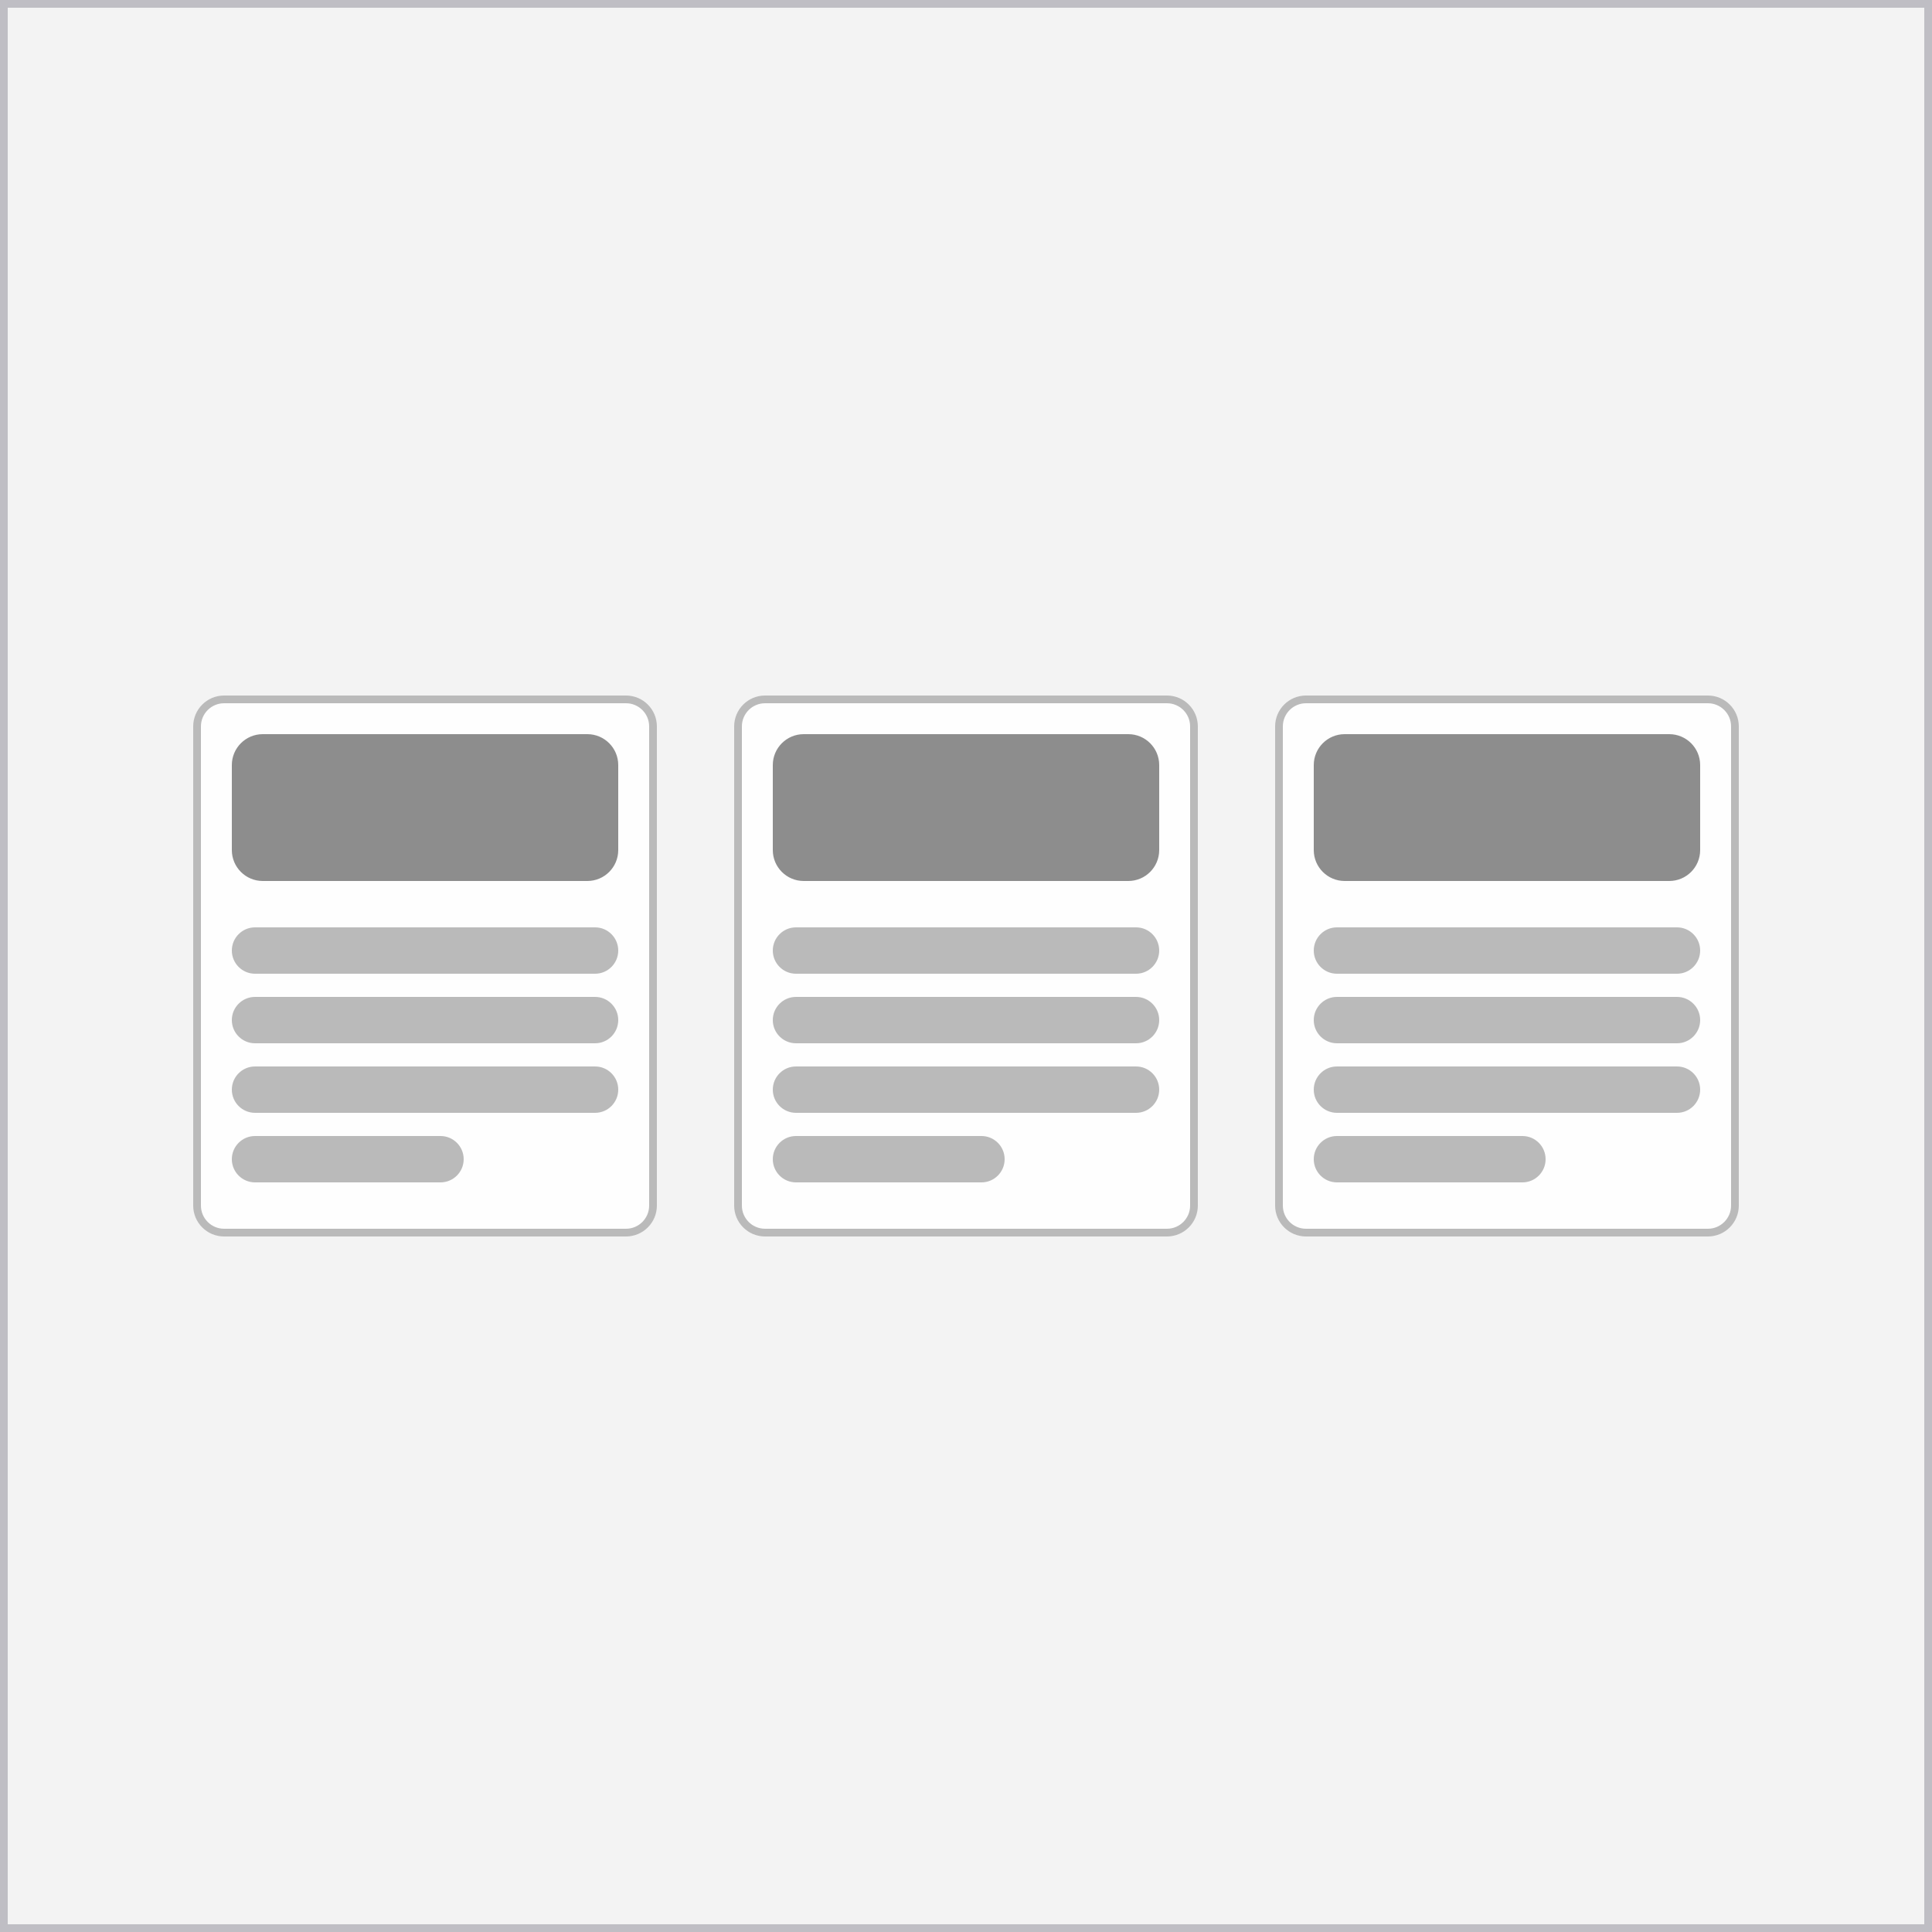
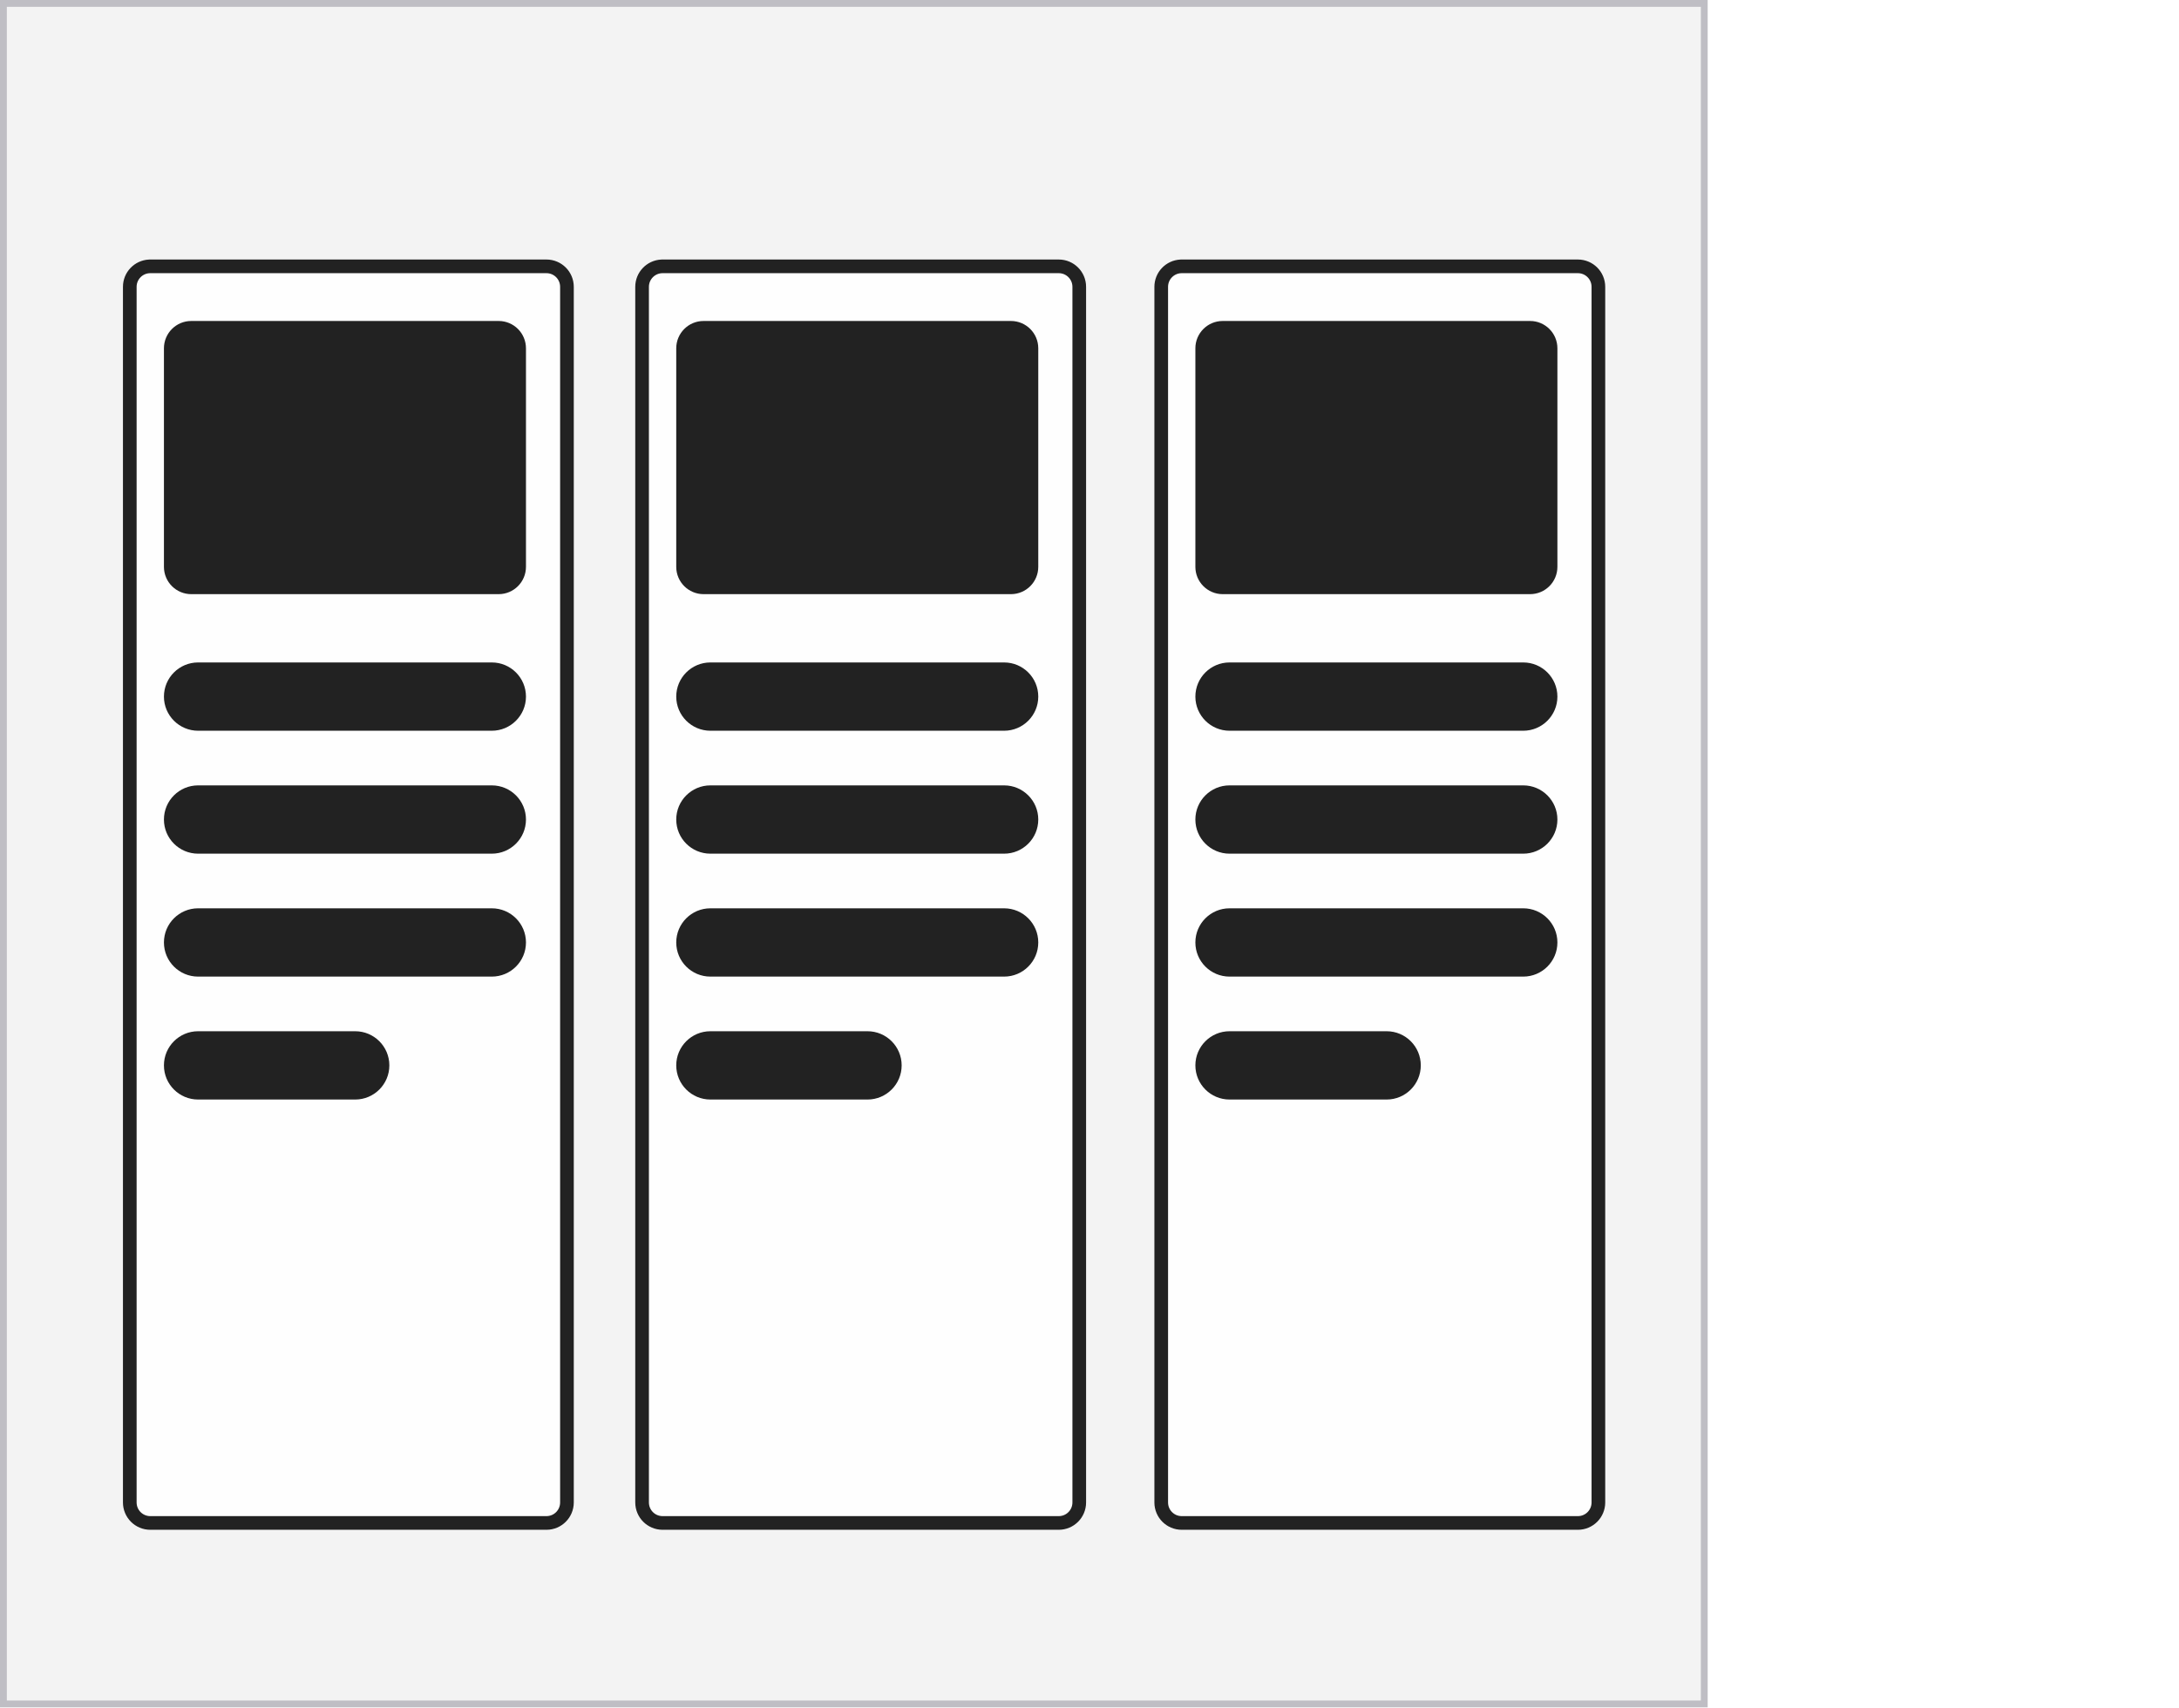
- <svg xmlns="http://www.w3.org/2000/svg" width="250" height="250" viewBox="0 0 250 250" fill="none">
+ <svg xmlns="http://www.w3.org/2000/svg" width="319" height="250" viewBox="0 0 319 250" fill="none">
  <rect x="0.5" y="0.5" width="249" height="249" fill="#F3F3F3" />
  <rect x="0.5" y="0.5" width="249" height="249" stroke="#BFBEC4" />
-   <path d="M29 90.5H81C82.933 90.5 84.5 92.067 84.5 94V156C84.5 157.933 82.933 159.5 81 159.5H29C27.067 159.5 25.5 157.933 25.5 156V94C25.5 92.067 27.067 90.5 29 90.5Z" fill="#FEFEFE" stroke="#BABABA" />
-   <path d="M30 99C30 96.791 31.791 95 34 95H76C78.209 95 80 96.791 80 99V110C80 112.209 78.209 114 76 114H34C31.791 114 30 112.209 30 110V99Z" fill="#8D8D8D" />
-   <path d="M30 123C30 121.343 31.343 120 33 120H77C78.657 120 80 121.343 80 123C80 124.657 78.657 126 77 126H33C31.343 126 30 124.657 30 123Z" fill="#BABABA" />
-   <path d="M30 132C30 130.343 31.343 129 33 129H77C78.657 129 80 130.343 80 132C80 133.657 78.657 135 77 135H33C31.343 135 30 133.657 30 132Z" fill="#BABABA" />
-   <path d="M30 141C30 139.343 31.343 138 33 138H77C78.657 138 80 139.343 80 141C80 142.657 78.657 144 77 144H33C31.343 144 30 142.657 30 141Z" fill="#BABABA" />
-   <path d="M30 150C30 148.343 31.343 147 33 147H57C58.657 147 60 148.343 60 150C60 151.657 58.657 153 57 153H33C31.343 153 30 151.657 30 150Z" fill="#BABABA" />
-   <path d="M99 90.5H151C152.933 90.5 154.5 92.067 154.5 94V156C154.5 157.933 152.933 159.5 151 159.5H99C97.067 159.5 95.5 157.933 95.5 156V94C95.5 92.067 97.067 90.5 99 90.5Z" fill="#FEFEFE" stroke="#BABABA" />
-   <path d="M100 99C100 96.791 101.791 95 104 95H146C148.209 95 150 96.791 150 99V110C150 112.209 148.209 114 146 114H104C101.791 114 100 112.209 100 110V99Z" fill="#8D8D8D" />
-   <path d="M100 123C100 121.343 101.343 120 103 120H147C148.657 120 150 121.343 150 123C150 124.657 148.657 126 147 126H103C101.343 126 100 124.657 100 123Z" fill="#BABABA" />
-   <path d="M100 132C100 130.343 101.343 129 103 129H147C148.657 129 150 130.343 150 132C150 133.657 148.657 135 147 135H103C101.343 135 100 133.657 100 132Z" fill="#BABABA" />
-   <path d="M100 141C100 139.343 101.343 138 103 138H147C148.657 138 150 139.343 150 141C150 142.657 148.657 144 147 144H103C101.343 144 100 142.657 100 141Z" fill="#BABABA" />
-   <path d="M100 150C100 148.343 101.343 147 103 147H127C128.657 147 130 148.343 130 150C130 151.657 128.657 153 127 153H103C101.343 153 100 151.657 100 150Z" fill="#BABABA" />
-   <path d="M169 90.5H221C222.933 90.5 224.5 92.067 224.5 94V156C224.5 157.933 222.933 159.5 221 159.5H169C167.067 159.5 165.5 157.933 165.5 156V94C165.5 92.067 167.067 90.5 169 90.5Z" fill="#FEFEFE" stroke="#BABABA" />
-   <path d="M170 99C170 96.791 171.791 95 174 95H216C218.209 95 220 96.791 220 99V110C220 112.209 218.209 114 216 114H174C171.791 114 170 112.209 170 110V99Z" fill="#8D8D8D" />
-   <path d="M170 123C170 121.343 171.343 120 173 120H217C218.657 120 220 121.343 220 123C220 124.657 218.657 126 217 126H173C171.343 126 170 124.657 170 123Z" fill="#BABABA" />
-   <path d="M170 132C170 130.343 171.343 129 173 129H217C218.657 129 220 130.343 220 132C220 133.657 218.657 135 217 135H173C171.343 135 170 133.657 170 132Z" fill="#BABABA" />
-   <path d="M170 141C170 139.343 171.343 138 173 138H217C218.657 138 220 139.343 220 141C220 142.657 218.657 144 217 144H173C171.343 144 170 142.657 170 141Z" fill="#BABABA" />
-   <path d="M170 150C170 148.343 171.343 147 173 147H197C198.657 147 200 148.343 200 150C200 151.657 198.657 153 197 153H173C171.343 153 170 151.657 170 150Z" fill="#BABABA" />
+   <path d="M22 39H80C81.657 39 83 40.343 83 42V220C83 221.657 81.657 223 80 223H22C20.343 223 19 221.657 19 220V42C19 40.395 20.261 39.084 21.846 39.004L22 39Z" fill="#FEFEFE" stroke="#222222" stroke-width="2" />
+   <path d="M24 102C24 99.239 26.239 97 29 97H72C74.761 97 77 99.239 77 102C77 104.761 74.757 107 71.995 107C55.913 107 45.087 107 29.005 107C26.244 107 24 104.761 24 102Z" fill="#222222" />
+   <path d="M24 120C24 117.239 26.239 115 29 115H72C74.761 115 77 117.239 77 120V120C77 122.761 74.761 125 72 125H29C26.239 125 24 122.761 24 120V120Z" fill="#222222" />
+   <path d="M24 138C24 135.239 26.239 133 29 133H72C74.761 133 77 135.239 77 138V138C77 140.761 74.761 143 72 143H29C26.239 143 24 140.761 24 138V138Z" fill="#222222" />
+   <path d="M24 156C24 153.239 26.239 151 29 151H52C54.761 151 57 153.239 57 156C57 158.761 54.761 161 52 161H29C26.239 161 24 158.761 24 156Z" fill="#222222" />
+   <path d="M24 51C24 48.791 25.791 47 28 47H73C75.209 47 77 48.791 77 51V83C77 85.209 75.209 87 73 87H28C25.791 87 24 85.209 24 83V51Z" fill="#222222" />
+   <path d="M97 39H155C156.657 39 158 40.343 158 42V220C158 221.657 156.657 223 155 223H97C95.343 223 94 221.657 94 220V42C94 40.395 95.261 39.084 96.846 39.004L97 39Z" fill="#FEFEFE" stroke="#222222" stroke-width="2" />
+   <path d="M99 102C99 99.239 101.239 97 104 97H147C149.761 97 152 99.239 152 102C152 104.761 149.756 107 146.995 107C130.913 107 120.087 107 104.005 107C101.244 107 99 104.761 99 102Z" fill="#222222" />
+   <path d="M99 120C99 117.239 101.239 115 104 115H147C149.761 115 152 117.239 152 120V120C152 122.761 149.761 125 147 125H104C101.239 125 99 122.761 99 120V120Z" fill="#222222" />
+   <path d="M99 138C99 135.239 101.239 133 104 133H147C149.761 133 152 135.239 152 138V138C152 140.761 149.761 143 147 143H104C101.239 143 99 140.761 99 138V138Z" fill="#222222" />
+   <path d="M99 156C99 153.239 101.239 151 104 151H127C129.761 151 132 153.239 132 156C132 158.761 129.761 161 127 161H104C101.239 161 99 158.761 99 156Z" fill="#222222" />
+   <path d="M99 51C99 48.791 100.791 47 103 47H148C150.209 47 152 48.791 152 51V83C152 85.209 150.209 87 148 87H103C100.791 87 99 85.209 99 83V51Z" fill="#222222" />
+   <path d="M173 39H231C232.657 39 234 40.343 234 42V220C234 221.657 232.657 223 231 223H173C171.343 223 170 221.657 170 220V42C170 40.395 171.261 39.084 172.846 39.004L173 39Z" fill="#FEFEFE" stroke="#222222" stroke-width="2" />
+   <path d="M175 102C175 99.239 177.239 97 180 97H223C225.761 97 228 99.239 228 102C228 104.761 225.756 107 222.995 107C206.913 107 196.087 107 180.005 107C177.244 107 175 104.761 175 102Z" fill="#222222" />
+   <path d="M175 120C175 117.239 177.239 115 180 115H223C225.761 115 228 117.239 228 120V120C228 122.761 225.761 125 223 125H180C177.239 125 175 122.761 175 120V120Z" fill="#222222" />
+   <path d="M175 138C175 135.239 177.239 133 180 133H223C225.761 133 228 135.239 228 138V138C228 140.761 225.761 143 223 143H180C177.239 143 175 140.761 175 138V138Z" fill="#222222" />
+   <path d="M175 156C175 153.239 177.239 151 180 151H203C205.761 151 208 153.239 208 156C208 158.761 205.761 161 203 161H180C177.239 161 175 158.761 175 156Z" fill="#222222" />
+   <path d="M175 51C175 48.791 176.791 47 179 47H224C226.209 47 228 48.791 228 51V83C228 85.209 226.209 87 224 87H179C176.791 87 175 85.209 175 83V51Z" fill="#222222" />
</svg>
